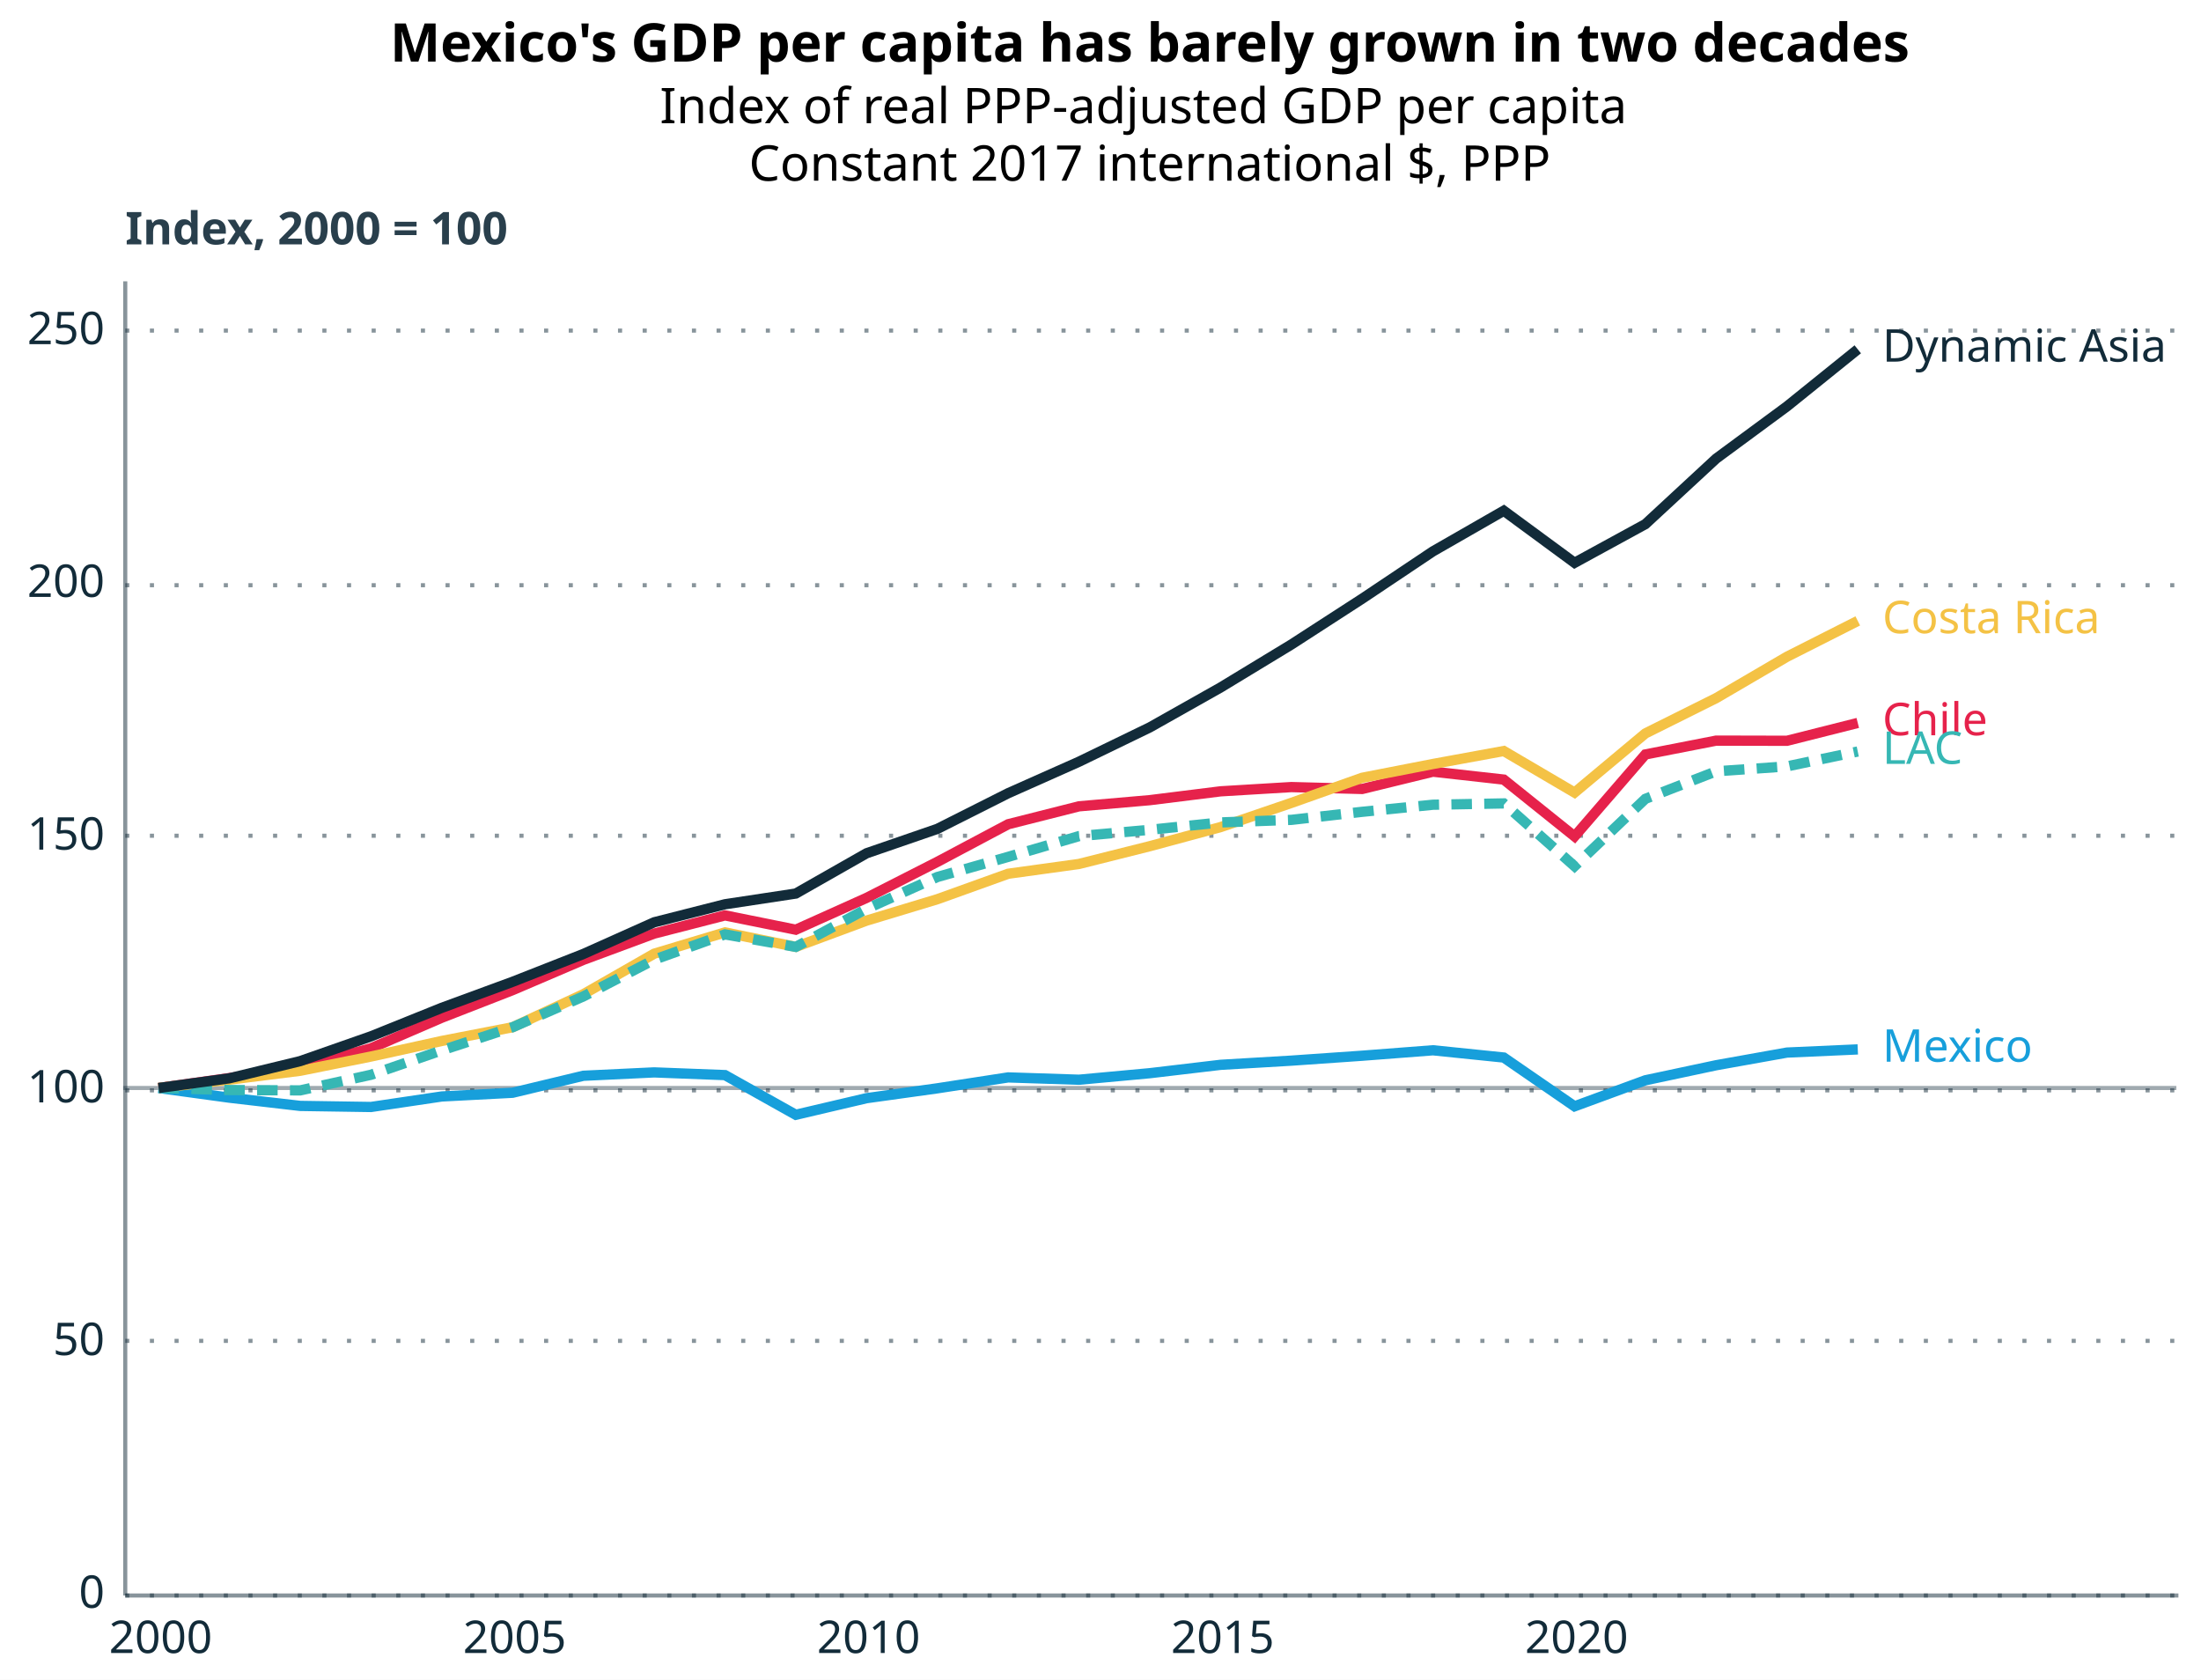
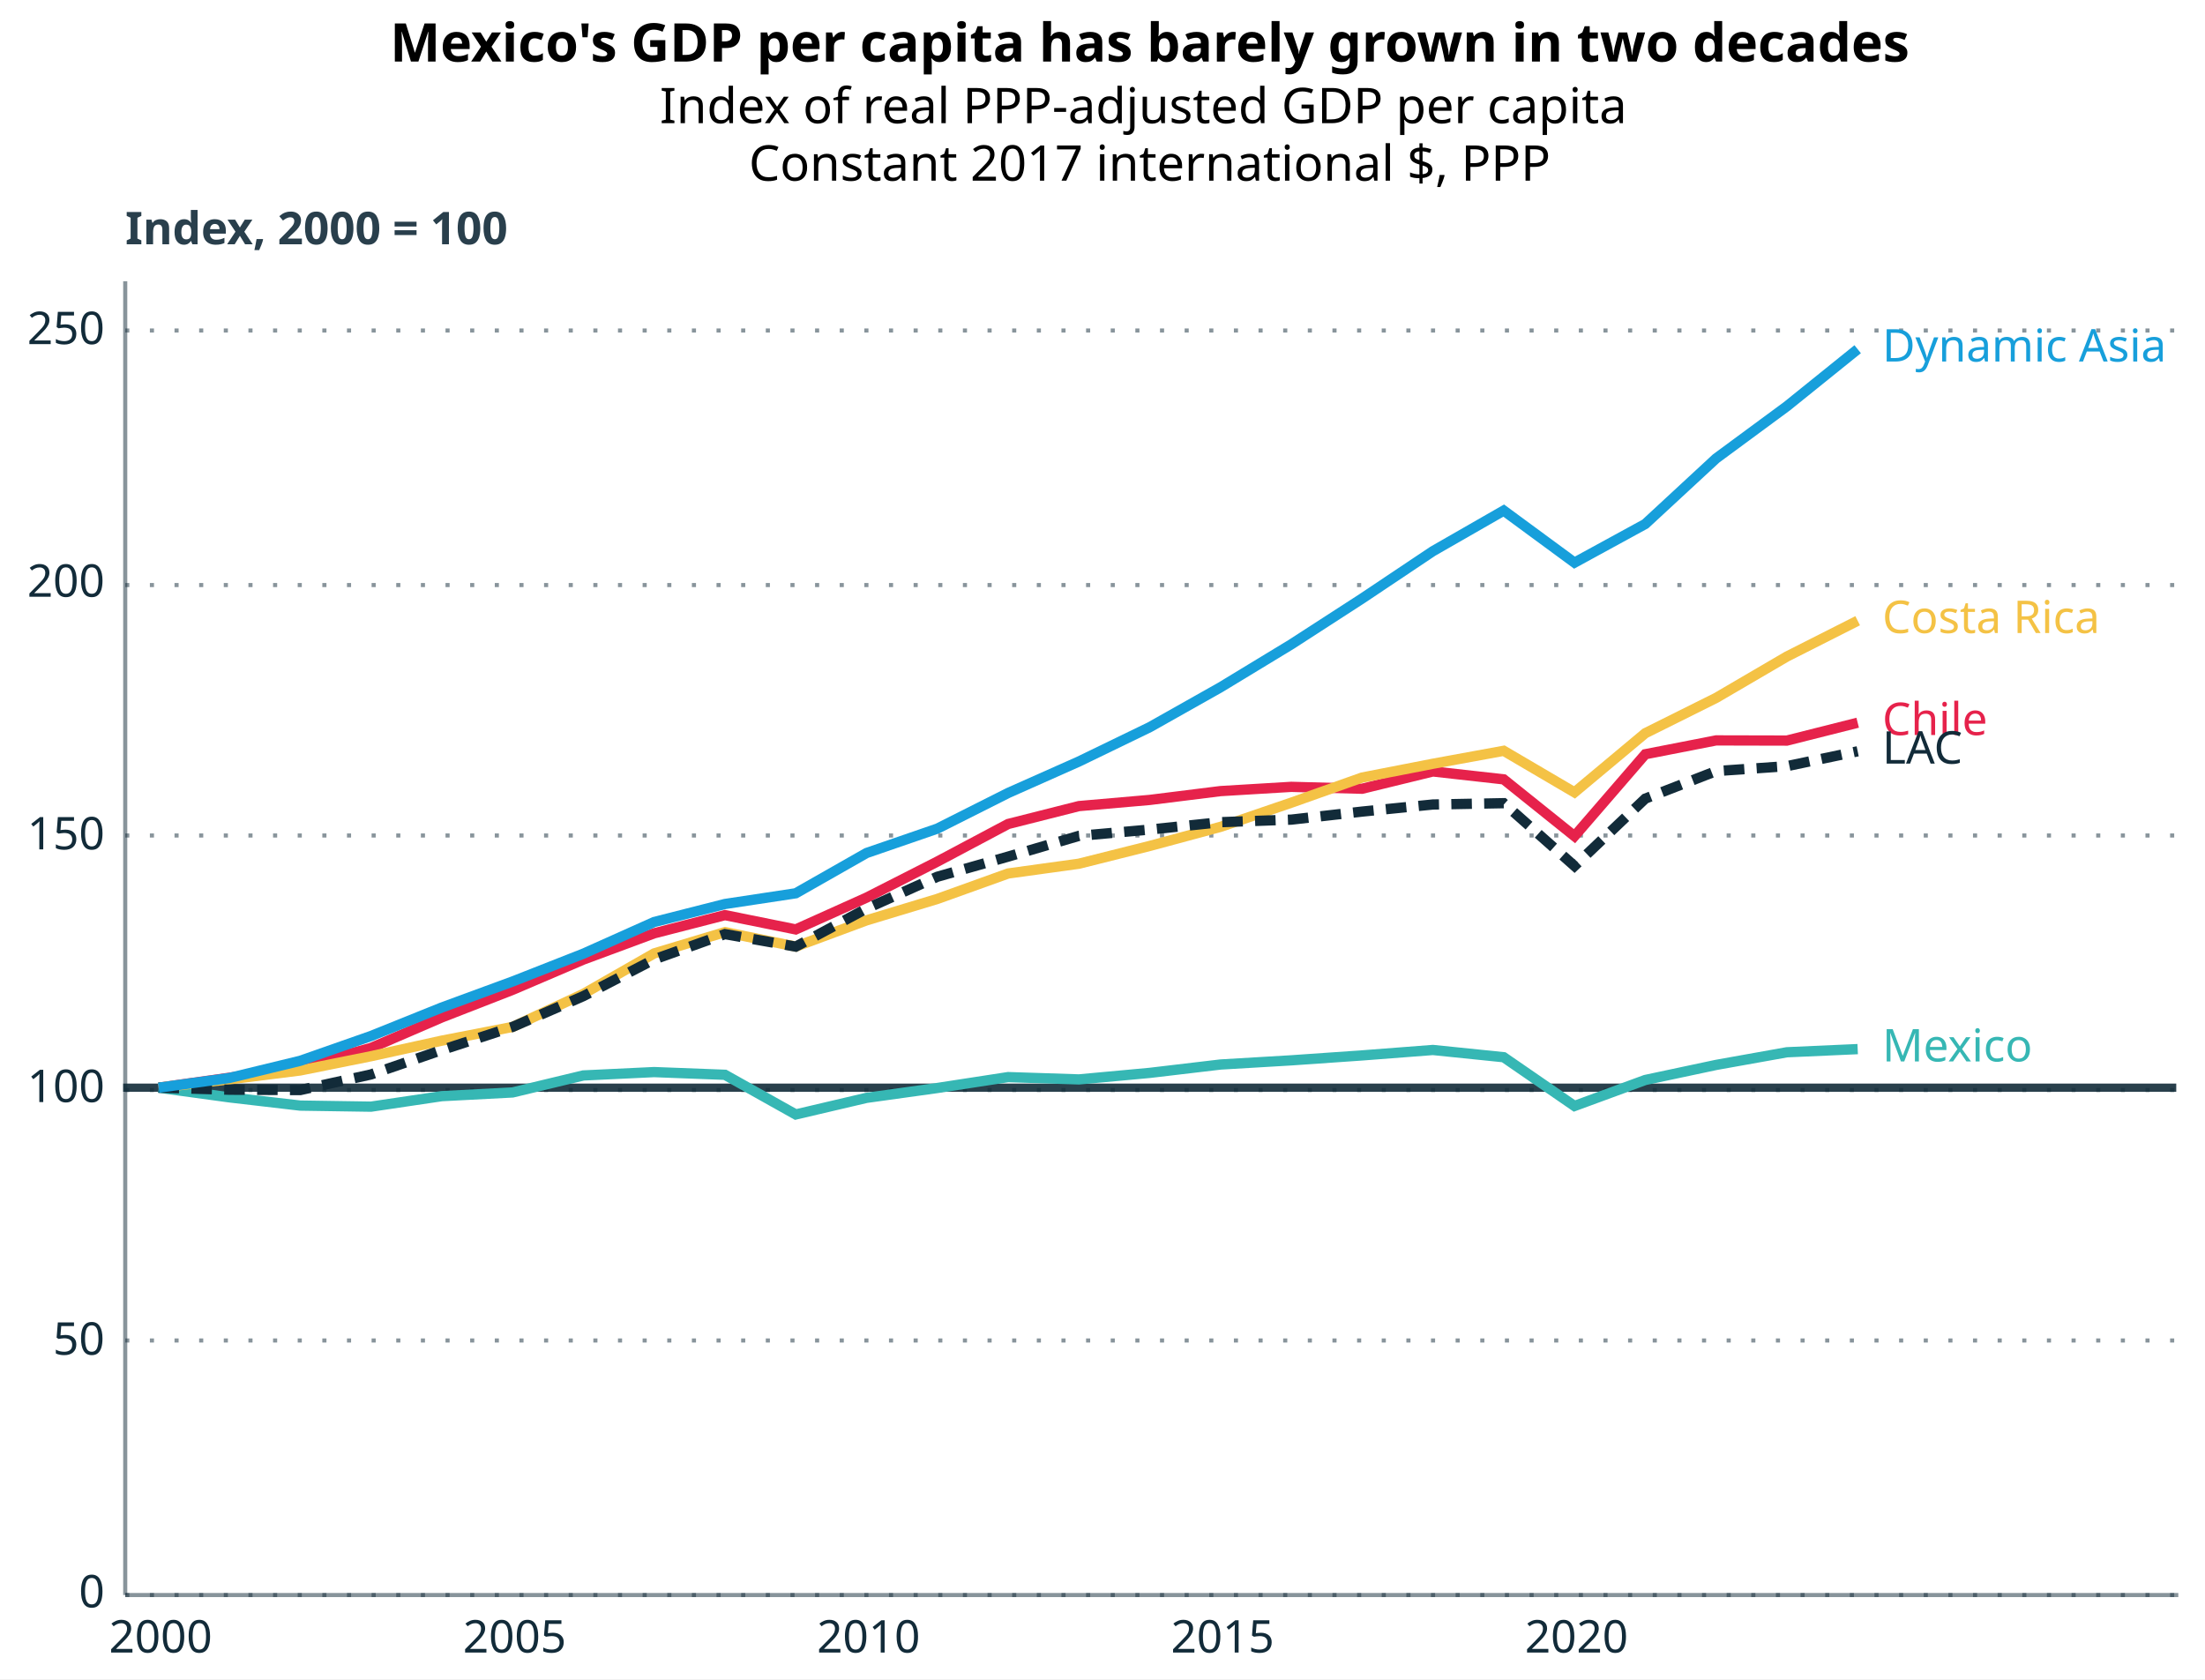
- <svg xmlns="http://www.w3.org/2000/svg" version="1.1" class="marks" width="536" height="409" viewBox="0 0 536 409">
-   <rect width="536" height="409" fill="white" />
+ <svg xmlns="http://www.w3.org/2000/svg" version="1.1" class="marks" width="537" height="409" viewBox="0 0 537 409">
+   <rect width="537" height="409" fill="white" />
  <g fill="none" stroke-miterlimit="10" transform="translate(30,68)">
    <g class="mark-group role-frame root" role="graphics-object" aria-roledescription="group mark container">
      <g transform="translate(0,0)">
        <path class="background" aria-hidden="true" d="M0.5,0.5h500v320h-500Z" />
        <g>
          <g class="mark-group role-axis" aria-hidden="true">
            <g transform="translate(0.5,0.5)">
              <path class="background" aria-hidden="true" d="M0,0h0v0h0Z" pointer-events="none" />
              <g>
                <g class="mark-rule role-axis-grid" pointer-events="none">
                  <line transform="translate(0,320)" x2="500" y2="0" stroke="#122b39" stroke-opacity="0.5" stroke-width="1" stroke-dasharray="1,5" opacity="1" />
                  <line transform="translate(0,258)" x2="500" y2="0" stroke="#122b39" stroke-opacity="0.5" stroke-width="1" stroke-dasharray="1,5" opacity="1" />
                  <line transform="translate(0,197)" x2="500" y2="0" stroke="#122b39" stroke-opacity="0.5" stroke-width="1" stroke-dasharray="1,5" opacity="1" />
                  <line transform="translate(0,135)" x2="500" y2="0" stroke="#122b39" stroke-opacity="0.5" stroke-width="1" stroke-dasharray="1,5" opacity="1" />
                  <line transform="translate(0,74)" x2="500" y2="0" stroke="#122b39" stroke-opacity="0.5" stroke-width="1" stroke-dasharray="1,5" opacity="1" />
                  <line transform="translate(0,12)" x2="500" y2="0" stroke="#122b39" stroke-opacity="0.5" stroke-width="1" stroke-dasharray="1,5" opacity="1" />
                </g>
              </g>
              <path class="foreground" aria-hidden="true" d="" pointer-events="none" display="none" />
            </g>
          </g>
          <g class="mark-group role-axis" role="graphics-symbol" aria-roledescription="axis" aria-label="X-axis for a discrete scale with 29 values: 2000, 2001, 2002, 2003, 2004, ending with 2028">
            <g transform="translate(0.5,320.5)">
              <path class="background" aria-hidden="true" d="M0,0h0v0h0Z" pointer-events="none" />
              <g>
                <g class="mark-rule role-axis-tick" pointer-events="none">
                  <line transform="translate(9,0)" x2="0" y2="0" stroke="#122b39" stroke-width="1" opacity="1" />
                  <line transform="translate(95,0)" x2="0" y2="0" stroke="#122b39" stroke-width="1" opacity="1" />
                  <line transform="translate(181,0)" x2="0" y2="0" stroke="#122b39" stroke-width="1" opacity="1" />
                  <line transform="translate(267,0)" x2="0" y2="0" stroke="#122b39" stroke-width="1" opacity="1" />
                  <line transform="translate(353,0)" x2="0" y2="0" stroke="#122b39" stroke-width="1" opacity="1" />
                </g>
                <g class="mark-text role-axis-label" pointer-events="none">
                  <text text-anchor="middle" transform="translate(8.62069,14)" font-family="Circular Std" font-size="11px" fill="#122b39" opacity="1">2000</text>
                  <text text-anchor="middle" transform="translate(94.82759,14)" font-family="Circular Std" font-size="11px" fill="#122b39" opacity="1">2005</text>
                  <text text-anchor="middle" transform="translate(181.0345,14)" font-family="Circular Std" font-size="11px" fill="#122b39" opacity="1">2010</text>
                  <text text-anchor="middle" transform="translate(267.2414,14)" font-family="Circular Std" font-size="11px" fill="#122b39" opacity="1">2015</text>
                  <text text-anchor="middle" transform="translate(353.4483,14)" font-family="Circular Std" font-size="11px" fill="#122b39" opacity="1">2020</text>
                </g>
                <g class="mark-rule role-axis-domain" pointer-events="none">
                  <line transform="translate(0,0)" x2="500" y2="0" stroke="#122b39" stroke-opacity="0.5" stroke-width="1" opacity="1" />
                </g>
              </g>
              <path class="foreground" aria-hidden="true" d="" pointer-events="none" display="none" />
            </g>
          </g>
          <g class="mark-group role-axis" role="graphics-symbol" aria-roledescription="axis" aria-label="Y-axis titled 'Index, 2000 = 100' for a linear scale with values from 0 to 260">
            <g transform="translate(0.5,0.5)">
              <path class="background" aria-hidden="true" d="M0,0h0v0h0Z" pointer-events="none" />
              <g>
                <g class="mark-rule role-axis-tick" pointer-events="none">
                  <line transform="translate(0,320)" x2="0" y2="0" stroke="#122b39" stroke-width="1" opacity="1" />
                  <line transform="translate(0,258)" x2="0" y2="0" stroke="#122b39" stroke-width="1" opacity="1" />
                  <line transform="translate(0,197)" x2="0" y2="0" stroke="#122b39" stroke-width="1" opacity="1" />
                  <line transform="translate(0,135)" x2="0" y2="0" stroke="#122b39" stroke-width="1" opacity="1" />
                  <line transform="translate(0,74)" x2="0" y2="0" stroke="#122b39" stroke-width="1" opacity="1" />
                  <line transform="translate(0,12)" x2="0" y2="0" stroke="#122b39" stroke-width="1" opacity="1" />
                </g>
                <g class="mark-text role-axis-label" pointer-events="none">
                  <text text-anchor="end" transform="translate(-5,323)" font-family="Circular Std" font-size="11px" fill="#122b39" opacity="1">0</text>
                  <text text-anchor="end" transform="translate(-5,261.4615)" font-family="Circular Std" font-size="11px" fill="#122b39" opacity="1">50</text>
                  <text text-anchor="end" transform="translate(-5,199.9231)" font-family="Circular Std" font-size="11px" fill="#122b39" opacity="1">100</text>
                  <text text-anchor="end" transform="translate(-5,138.3846)" font-family="Circular Std" font-size="11px" fill="#122b39" opacity="1">150</text>
                  <text text-anchor="end" transform="translate(-5,76.84615)" font-family="Circular Std" font-size="11px" fill="#122b39" opacity="1">200</text>
                  <text text-anchor="end" transform="translate(-5,15.30769)" font-family="Circular Std" font-size="11px" fill="#122b39" opacity="1">250</text>
                </g>
                <g class="mark-rule role-axis-domain" pointer-events="none">
                  <line transform="translate(0,320)" x2="0" y2="-320" stroke="#122b39" stroke-opacity="0.5" stroke-width="1" opacity="1" />
                </g>
                <g class="mark-text role-axis-title" pointer-events="none">
                  <text text-anchor="start" transform="translate(0,-9)" font-family="Circular Std" font-size="11px" font-weight="bold" fill="#122b39" fill-opacity="0.9" opacity="1">Index, 2000 = 100</text>
                </g>
              </g>
              <path class="foreground" aria-hidden="true" d="" pointer-events="none" display="none" />
            </g>
          </g>
          <g class="mark-rule role-mark layer_0_marks" role="graphics-object" aria-roledescription="rule mark container">
-             <line aria-label="y: 100" role="graphics-symbol" aria-roledescription="rule mark" transform="translate(500,196.9231)" x2="-500" y2="0" stroke="#122b39" stroke-width="1" stroke-dasharray="1,0" opacity="0.4" />
+             <line aria-label="y: 100" role="graphics-symbol" aria-roledescription="rule mark" transform="translate(500,196.9231)" x2="-500" y2="0" stroke="#122b39" stroke-width="2" stroke-dasharray="1,0" opacity="0.9" />
          </g>
          <g class="mark-group role-scope layer_1_pathgroup" role="graphics-object" aria-roledescription="group mark container">
            <g transform="translate(0,0)">
              <path class="background" aria-hidden="true" d="M0,0h500v320h-500Z" />
              <g>
                <g class="mark-line role-mark layer_1_marks" role="graphics-object" aria-roledescription="line mark container">
-                   <path aria-label="year: 2000; Index, 2000 = 100: 100; group: Mexico" role="graphics-symbol" aria-roledescription="line mark" d="M8.621,196.923L25.862,199.282L43.103,201.286L60.345,201.547L77.586,198.987L94.828,198.085L112.069,193.945L129.31,193.125L146.552,193.784L163.793,203.446L181.034,199.401L198.276,197.001L215.517,194.347L232.759,194.91L250,193.32L267.241,191.281L284.483,190.263L301.724,189.065L318.966,187.74L336.207,189.506L353.448,201.384L370.69,195.047L387.931,191.382L405.172,188.297L422.414,187.527" stroke="#179fdb" stroke-width="2.5" stroke-dasharray="0" />
+                   <path aria-label="year: 2000; Index, 2000 = 100: 100; group: Mexico" role="graphics-symbol" aria-roledescription="line mark" d="M8.621,196.923L25.862,199.282L43.103,201.286L60.345,201.547L77.586,198.987L94.828,198.085L112.069,193.945L129.31,193.125L146.552,193.784L163.793,203.446L181.034,199.401L198.276,197.001L215.517,194.347L232.759,194.91L250,193.32L267.241,191.281L284.483,190.263L301.724,189.065L318.966,187.74L336.207,189.506L353.448,201.384L370.69,195.047L387.931,191.382L405.172,188.297L422.414,187.527" stroke="#36b7b4" stroke-width="2.5" stroke-dasharray="0" />
                </g>
              </g>
              <path class="foreground" aria-hidden="true" d="" display="none" />
            </g>
            <g transform="translate(0,0)">
              <path class="background" aria-hidden="true" d="M0,0h500v320h-500Z" />
              <g>
                <g class="mark-line role-mark layer_1_marks" role="graphics-object" aria-roledescription="line mark container">
                  <path aria-label="year: 2000; Index, 2000 = 100: 100; group: Chile" role="graphics-symbol" aria-roledescription="line mark" d="M8.621,196.923L25.862,194.5L43.103,191.902L60.345,187.248L77.586,179.81L94.828,173.093L112.069,165.719L129.31,159.326L146.552,154.895L163.793,158.38L181.034,150.632L198.276,141.857L215.517,132.698L232.759,128.338L250,126.837L267.241,124.686L284.483,123.651L301.724,124.112L318.966,119.901L336.207,121.826L353.448,135.661L370.69,115.707L387.931,112.339L405.172,112.379L422.414,108.032" stroke="#e6224b" stroke-width="2.5" stroke-dasharray="0" />
                </g>
              </g>
              <path class="foreground" aria-hidden="true" d="" display="none" />
            </g>
            <g transform="translate(0,0)">
              <path class="background" aria-hidden="true" d="M0,0h500v320h-500Z" />
              <g>
                <g class="mark-line role-mark layer_1_marks" role="graphics-object" aria-roledescription="line mark container">
                  <path aria-label="year: 2000; Index, 2000 = 100: 100; group: Costa Rica" role="graphics-symbol" aria-roledescription="line mark" d="M8.621,196.923L25.862,194.889L43.103,192.733L60.345,189.262L77.586,185.47L94.828,182.128L112.069,174.084L129.31,164.221L146.552,159.037L163.793,162.561L181.034,156.167L198.276,150.952L215.517,144.755L232.759,142.372L250,138.046L267.241,133.395L284.483,127.505L301.724,121.386L318.966,118.026L336.207,114.87L353.448,124.992L370.69,110.584L387.931,101.991L405.172,91.913L422.414,83.188" stroke="#f4c245" stroke-width="2.5" stroke-dasharray="0" />
                </g>
              </g>
              <path class="foreground" aria-hidden="true" d="" display="none" />
            </g>
            <g transform="translate(0,0)">
              <path class="background" aria-hidden="true" d="M0,0h500v320h-500Z" />
              <g>
                <g class="mark-line role-mark layer_1_marks" role="graphics-object" aria-roledescription="line mark container">
-                   <path aria-label="year: 2000; Index, 2000 = 100: 100; group: LAC" role="graphics-symbol" aria-roledescription="line mark" d="M8.621,196.923L25.862,197.418L43.103,197.508L60.345,193.704L77.586,187.752L94.828,182.127L112.069,174.623L129.31,165.681L146.552,159.518L163.793,162.567L181.034,153.3L198.276,145.547L215.517,140.641L232.759,135.591L250,134.059L267.241,132.259L284.483,131.634L301.724,129.675L318.966,127.95L336.207,127.628L353.448,142.924L370.69,126.515L387.931,119.811L405.172,118.614L422.414,114.994" stroke="#36b7b4" stroke-width="2.5" stroke-dasharray="5,3" />
+                   <path aria-label="year: 2000; Index, 2000 = 100: 100; group: LAC" role="graphics-symbol" aria-roledescription="line mark" d="M8.621,196.923L25.862,197.418L43.103,197.508L60.345,193.704L77.586,187.752L94.828,182.127L112.069,174.623L129.31,165.681L146.552,159.518L163.793,162.567L181.034,153.3L198.276,145.547L215.517,140.641L232.759,135.591L250,134.059L267.241,132.259L284.483,131.634L301.724,129.675L318.966,127.95L336.207,127.628L353.448,142.924L370.69,126.515L387.931,119.811L405.172,118.614L422.414,114.994" stroke="#122b39" stroke-width="2.5" stroke-dasharray="5,3" />
                </g>
              </g>
              <path class="foreground" aria-hidden="true" d="" display="none" />
            </g>
            <g transform="translate(0,0)">
              <path class="background" aria-hidden="true" d="M0,0h500v320h-500Z" />
              <g>
                <g class="mark-line role-mark layer_1_marks" role="graphics-object" aria-roledescription="line mark container">
-                   <path aria-label="year: 2000; Index, 2000 = 100: 100; group: Dynamic Asia" role="graphics-symbol" aria-roledescription="line mark" d="M8.621,196.923L25.862,194.562L43.103,190.381L60.345,184.34L77.586,177.401L94.828,171.065L112.069,164.287L129.31,156.572L146.552,152.186L163.793,149.575L181.034,139.767L198.276,133.824L215.517,125.145L232.759,117.476L250,109.119L267.241,99.402L284.483,88.936L301.724,77.784L318.966,66.25L336.207,56.362L353.448,69.043L370.69,59.623L387.931,43.667L405.172,30.955L422.414,17.055" stroke="#122b39" stroke-width="2.5" stroke-dasharray="0" />
+                   <path aria-label="year: 2000; Index, 2000 = 100: 100; group: Dynamic Asia" role="graphics-symbol" aria-roledescription="line mark" d="M8.621,196.923L25.862,194.562L43.103,190.381L60.345,184.34L77.586,177.401L94.828,171.065L112.069,164.287L129.31,156.572L146.552,152.186L163.793,149.575L181.034,139.767L198.276,133.824L215.517,125.145L232.759,117.476L250,109.119L267.241,99.402L284.483,88.936L301.724,77.784L318.966,66.25L336.207,56.362L353.448,69.043L370.69,59.623L387.931,43.667L405.172,30.955L422.414,17.055" stroke="#179fdb" stroke-width="2.5" stroke-dasharray="0" />
                </g>
              </g>
              <path class="foreground" aria-hidden="true" d="" display="none" />
            </g>
          </g>
          <g class="mark-text role-mark layer_2_marks" role="graphics-object" aria-roledescription="text mark container">
-             <text aria-label="year: 2024; index: 107.634308694; group: Mexico" role="graphics-symbol" aria-roledescription="text mark" text-anchor="start" transform="translate(428.4138,190.527)" font-family="Circular Std" font-size="11px" font-weight="500" fill="#179fdb">Mexico</text>
+             <text aria-label="year: 2024; index: 107.634308694; group: Mexico" role="graphics-symbol" aria-roledescription="text mark" text-anchor="start" transform="translate(428.4138,190.527)" font-family="Circular Std" font-size="11px" font-weight="500" fill="#36b7b4">Mexico</text>
            <text aria-label="year: 2024; index: 172.224360295; group: Chile" role="graphics-symbol" aria-roledescription="text mark" text-anchor="start" transform="translate(428.4138,111.0316)" font-family="Circular Std" font-size="11px" font-weight="500" fill="#e6224b">Chile</text>
            <text aria-label="year: 2024; index: 192.409812478; group: Costa Rica" role="graphics-symbol" aria-roledescription="text mark" text-anchor="start" transform="translate(428.4138,86.18792)" font-family="Circular Std" font-size="11px" font-weight="500" fill="#f4c245">Costa Rica</text>
-             <text aria-label="year: 2024; index: 166.567137635; group: LAC" role="graphics-symbol" aria-roledescription="text mark" text-anchor="start" transform="translate(428.4138,117.9943)" font-family="Circular Std" font-size="11px" font-weight="500" fill="#36b7b4">LAC</text>
-             <text aria-label="year: 2024; index: 246.142673048; group: Dynamic Asia" role="graphics-symbol" aria-roledescription="text mark" text-anchor="start" transform="translate(428.4138,20.05517)" font-family="Circular Std" font-size="11px" font-weight="500" fill="#122b39">Dynamic Asia</text>
+             <text aria-label="year: 2024; index: 166.567137635; group: LAC" role="graphics-symbol" aria-roledescription="text mark" text-anchor="start" transform="translate(428.4138,117.9943)" font-family="Circular Std" font-size="11px" font-weight="500" fill="#122b39">LAC</text>
+             <text aria-label="year: 2024; index: 246.142673048; group: Dynamic Asia" role="graphics-symbol" aria-roledescription="text mark" text-anchor="start" transform="translate(428.4138,20.05517)" font-family="Circular Std" font-size="11px" font-weight="500" fill="#179fdb">Dynamic Asia</text>
          </g>
          <g class="mark-group role-title">
            <g transform="translate(250,-63)">
              <path class="background" aria-hidden="true" d="M0,0h0v0h0Z" pointer-events="none" />
              <g>
                <g class="mark-text role-title-text" role="graphics-symbol" aria-roledescription="title" aria-label="Title text 'Mexico's GDP per capita has barely grown in two decades'" pointer-events="none">
                  <text text-anchor="middle" transform="translate(0,10)" font-family="Circular Std" font-size="13px" font-weight="bold" fill="#000" opacity="1">Mexico's GDP per capita has barely grown in two decades</text>
                </g>
                <g class="mark-text role-title-subtitle" role="graphics-symbol" aria-roledescription="subtitle" aria-label="Subtitle text 'Index of real PPP-adjusted GDP per capita Constant 2017 international $, PPP'" pointer-events="none">
                  <text text-anchor="middle" transform="translate(0,25)" font-family="Circular Std" font-size="12px" fill="#000" opacity="1">
                    <tspan>Index of real PPP-adjusted GDP per capita</tspan>
                    <tspan x="0" dy="14">Constant 2017 international $, PPP</tspan>
                  </text>
                </g>
              </g>
              <path class="foreground" aria-hidden="true" d="" pointer-events="none" display="none" />
            </g>
          </g>
        </g>
        <path class="foreground" aria-hidden="true" d="" display="none" />
      </g>
    </g>
  </g>
</svg>
